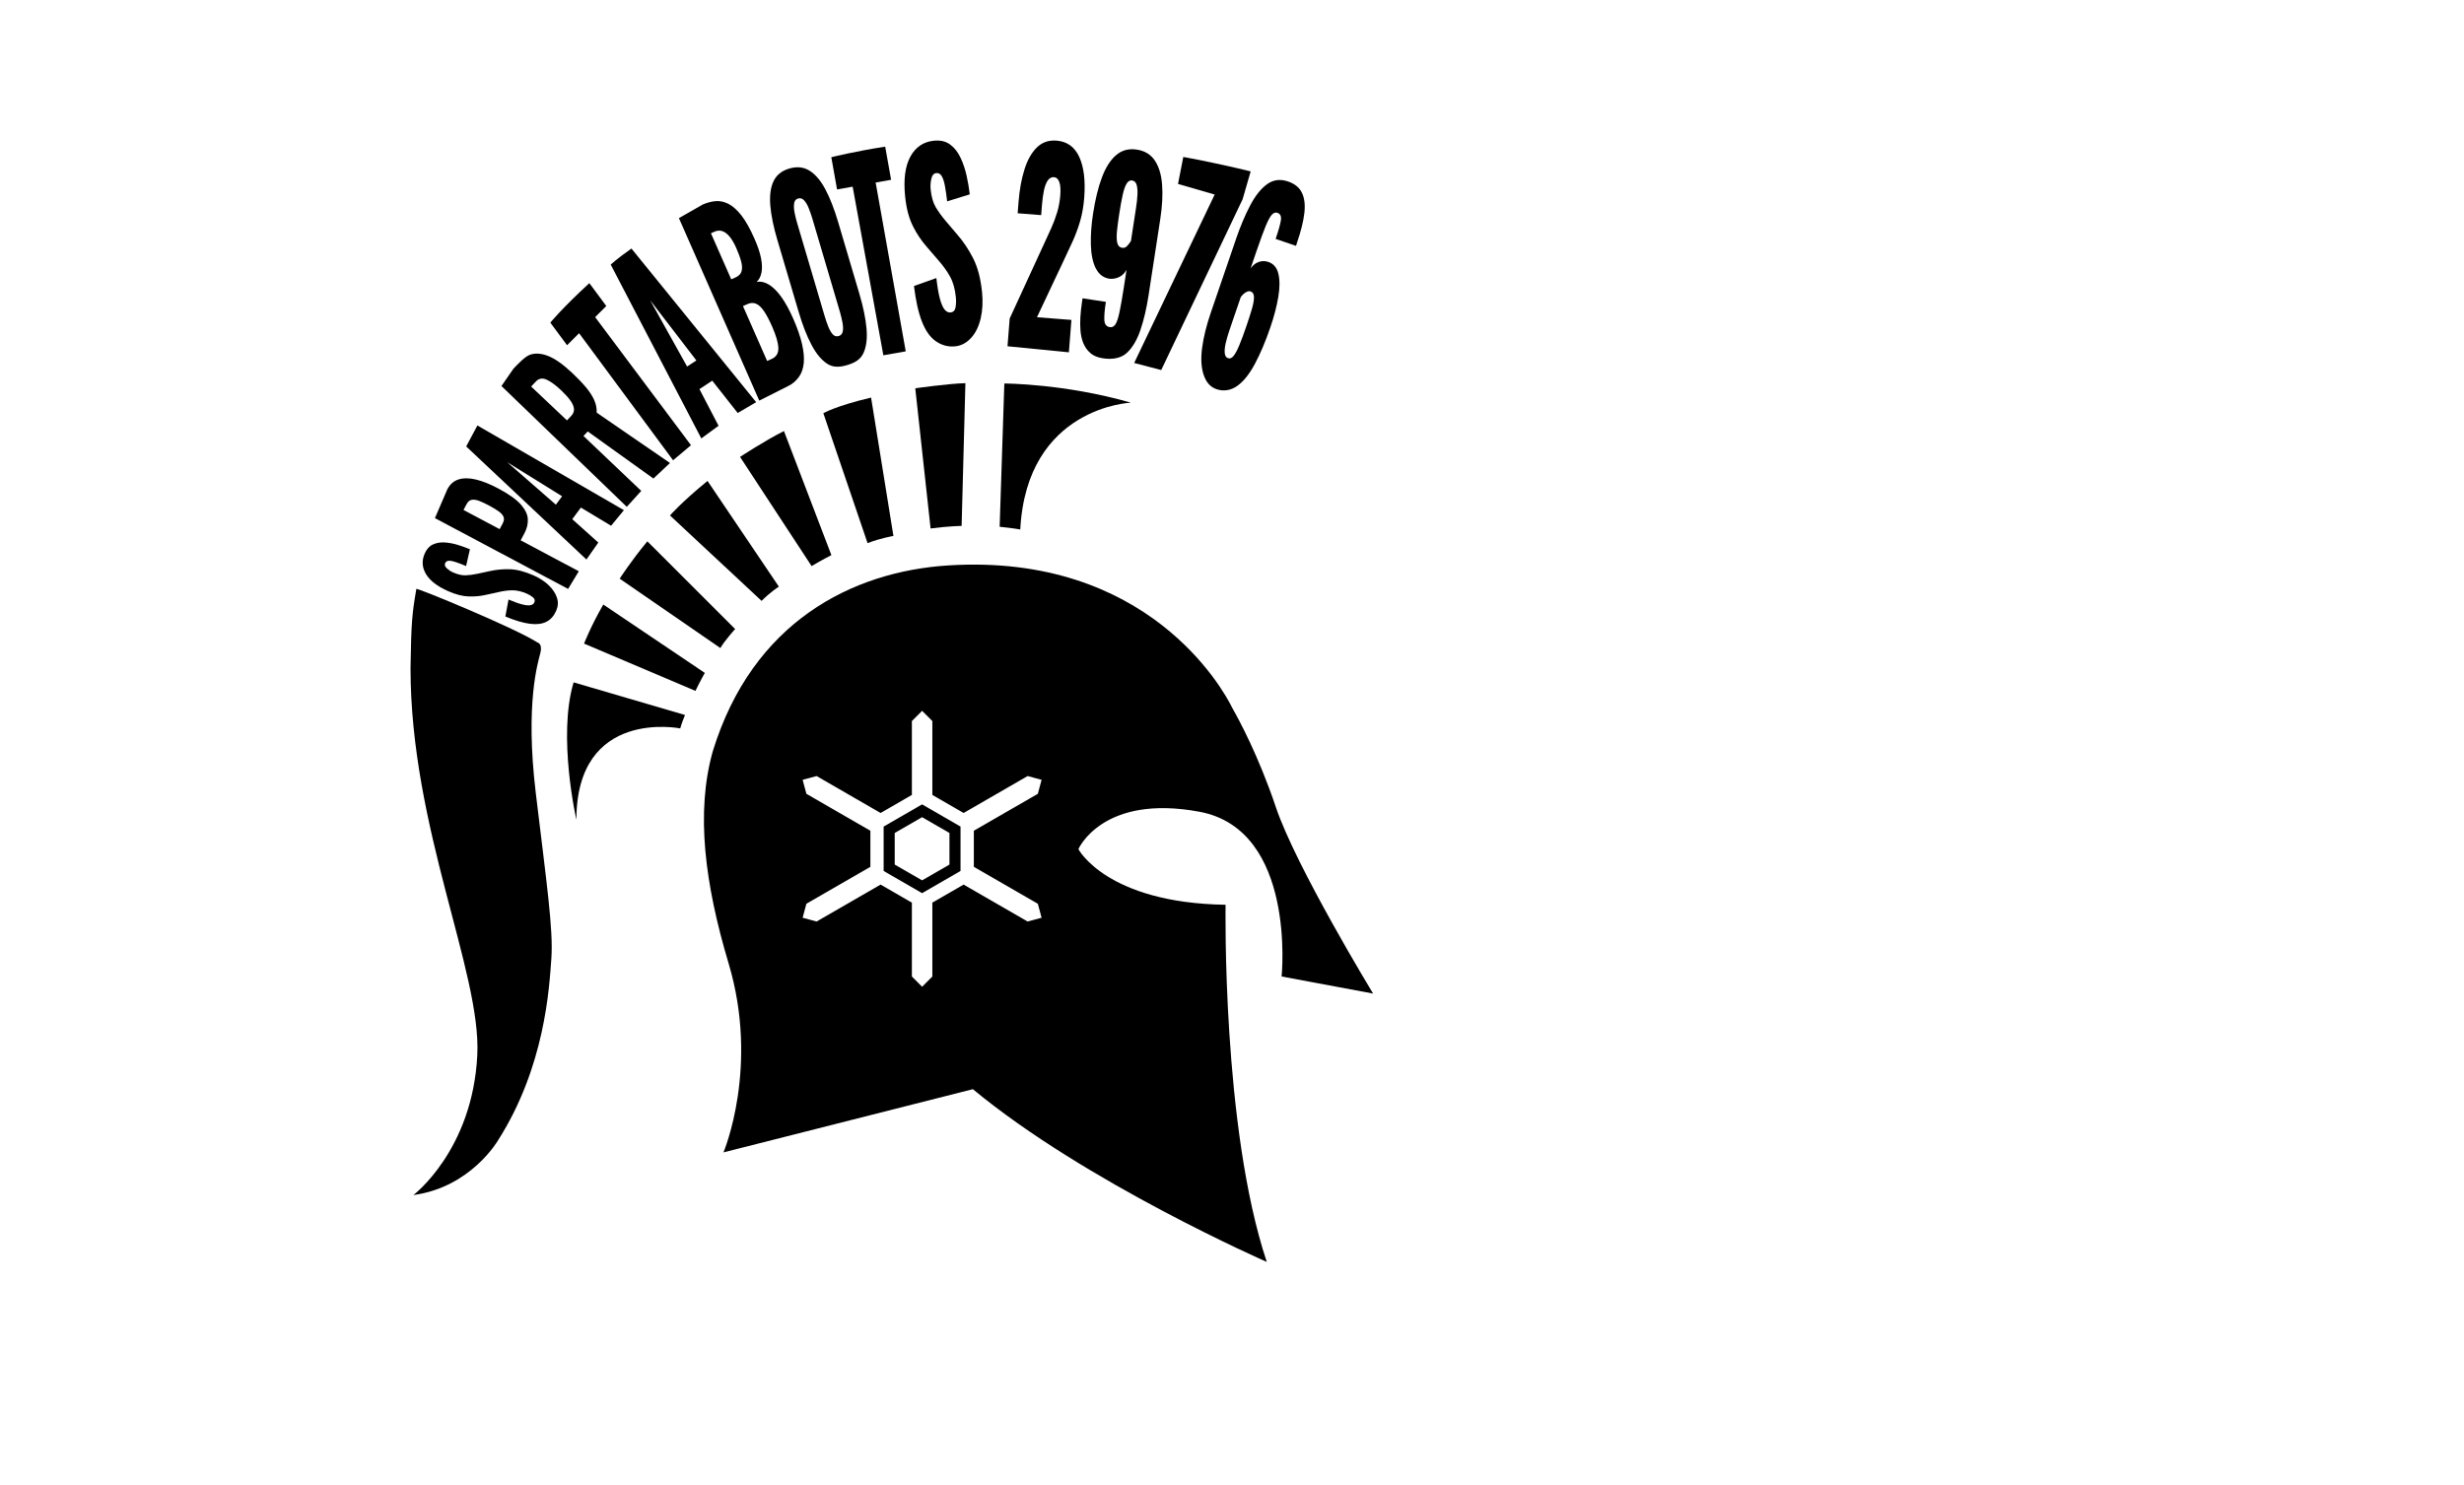
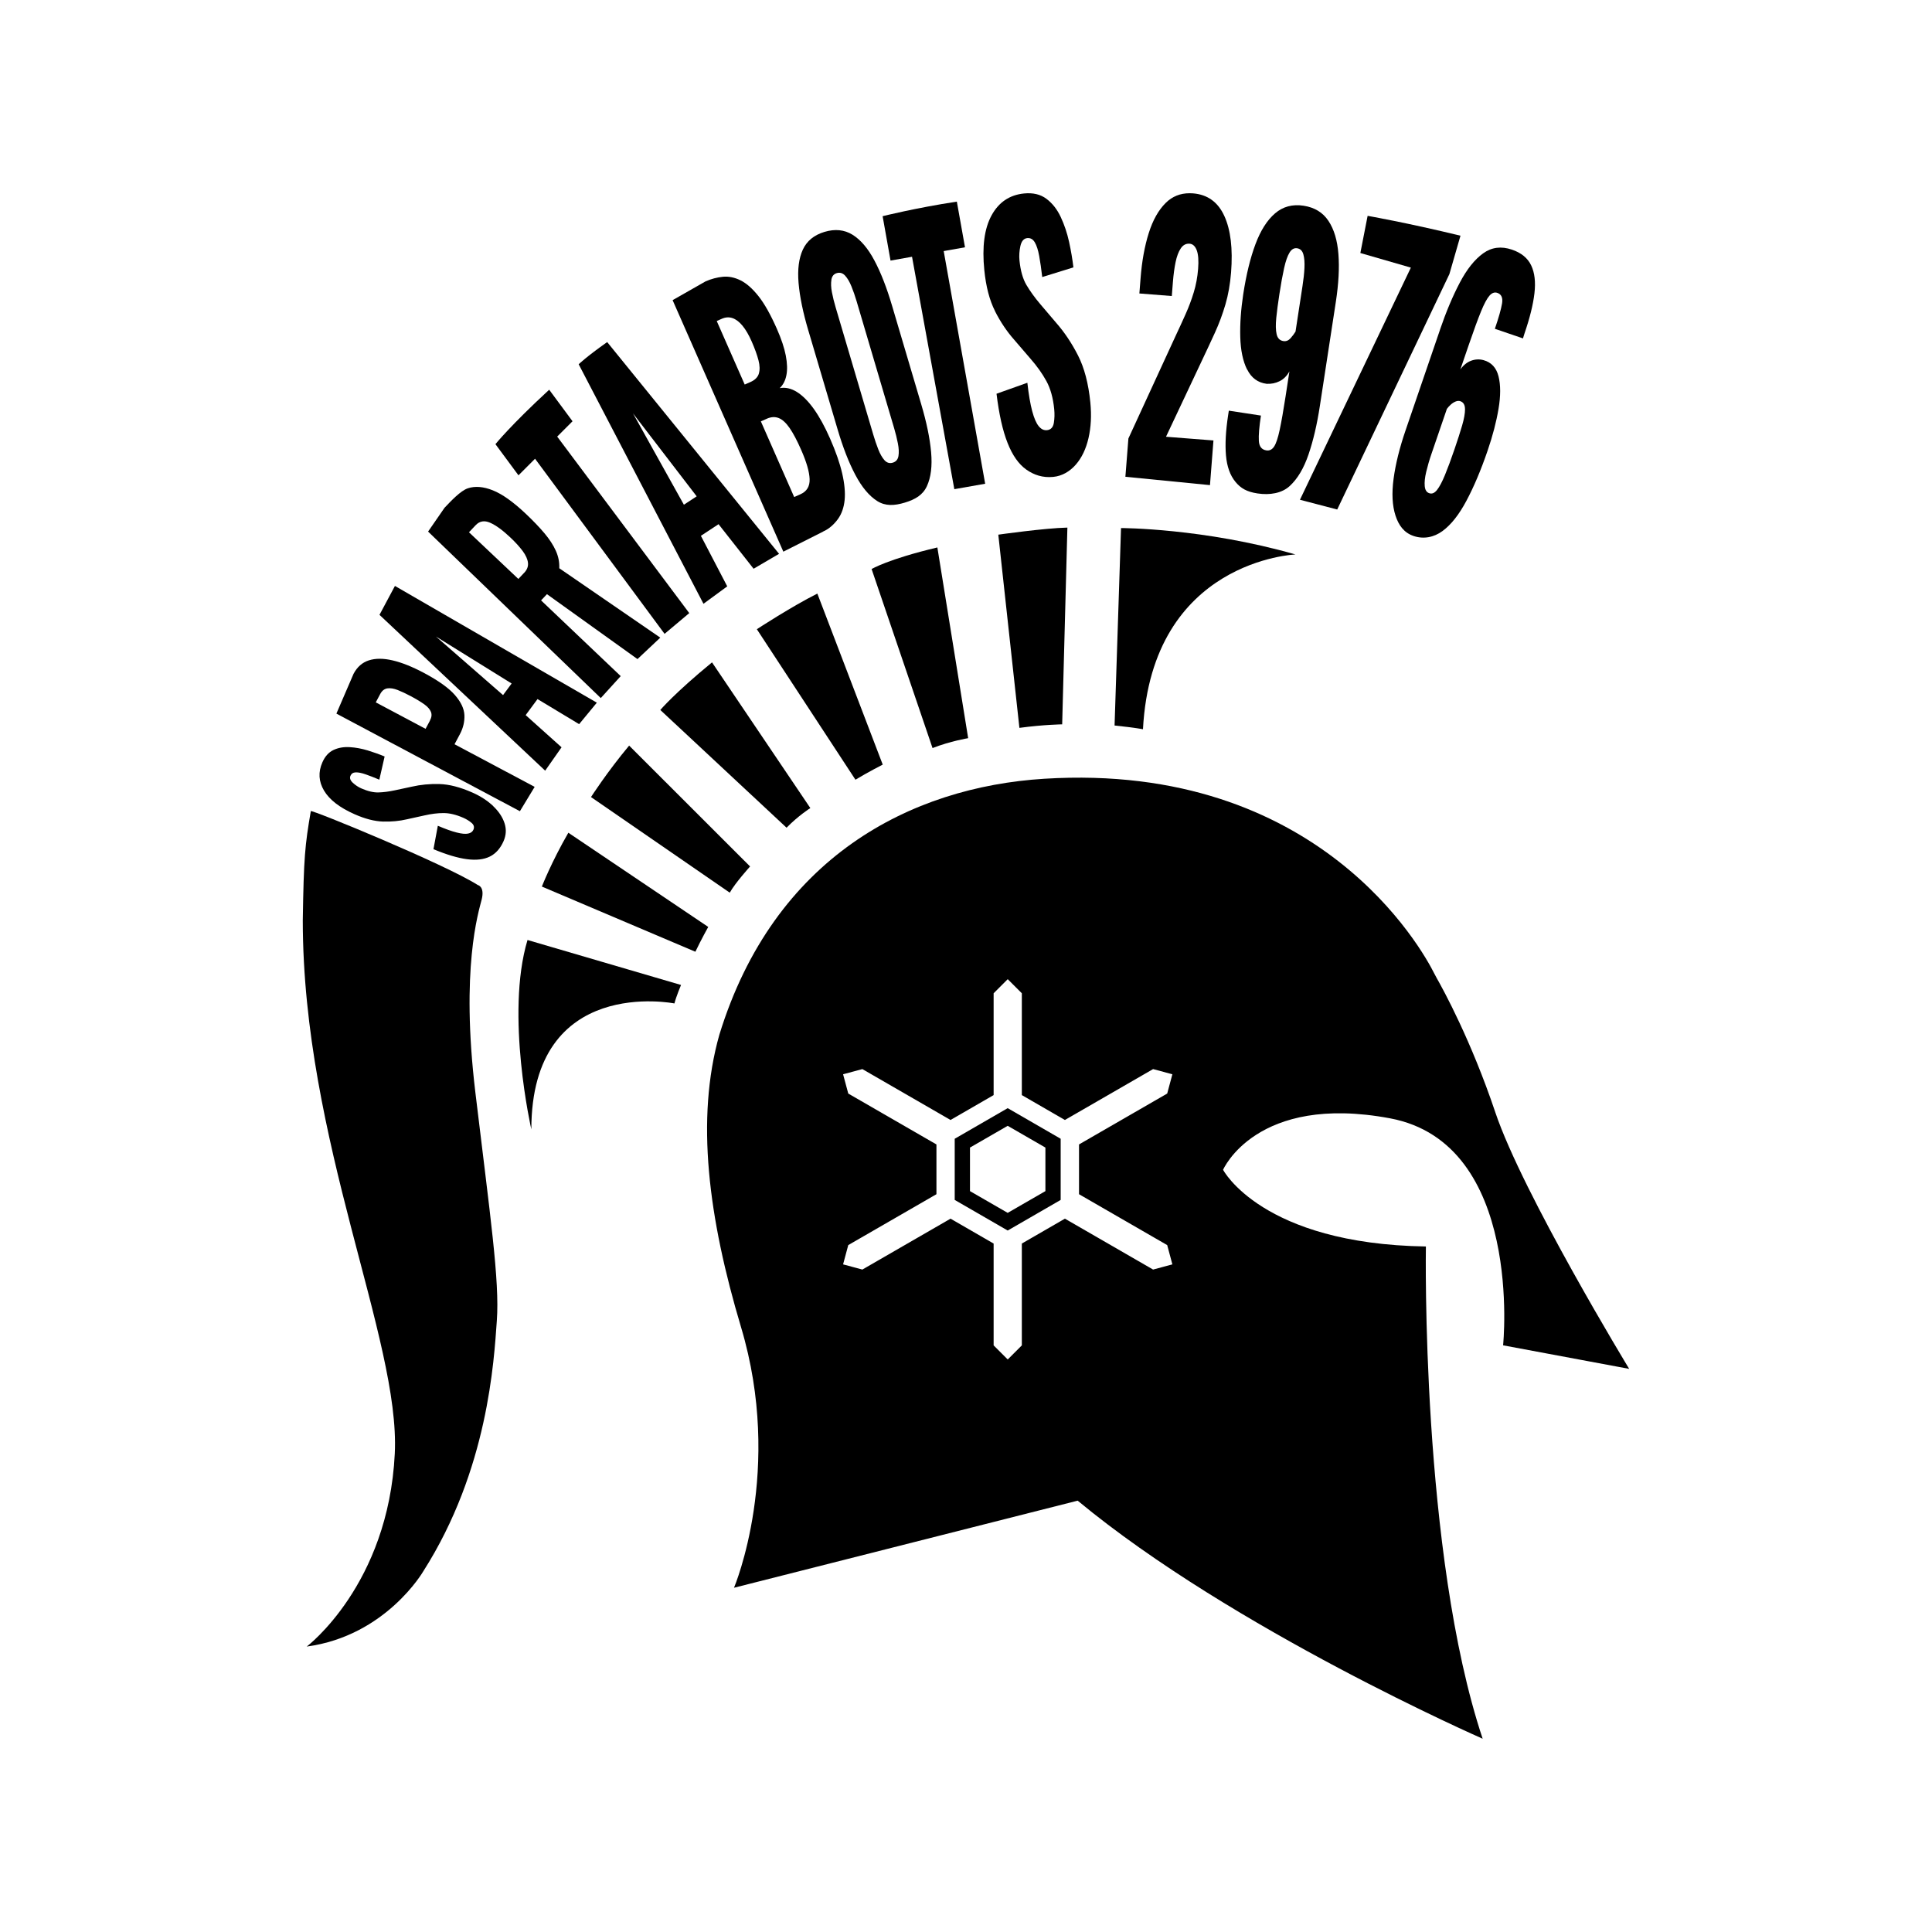
- <svg xmlns="http://www.w3.org/2000/svg" id="main" viewBox="0 0 878.7 529.41">
+ <svg xmlns="http://www.w3.org/2000/svg" id="main" viewBox="0 0 500 500">
  <g id="main-2" data-name="main">
    <g id="logo">
-       <path id="big_arc" data-name="big arc" d="M192.7,232.92c.84-3.37-1-3.74-1-3.74-8.4-5.36-43.11-19.61-43.22-19.13-1.52,8.86-1.83,11.93-2.08,28.3,.03,57,25.27,108.42,23.81,137.97-1.67,34.01-22.79,49.94-22.79,49.94,20.51-2.78,30.16-19.47,30.16-19.47,16.8-26.36,18.29-54.5,19.04-64.86,.75-10.36-1.73-27.15-5.56-59.12-3.83-31.97,.8-46.53,1.64-49.9Z" />
-       <path id="S_partabots2976" data-name="S partabots2976" d="M195.67,208.73c-1.47-1.39-3.27-2.56-5.4-3.5-3.15-1.39-5.98-2.12-8.5-2.19-2.52-.07-4.9,.16-7.15,.68l-4.38,.94c-1.53,.33-2.94,.51-4.24,.55-1.29,.04-2.78-.31-4.47-1.05-.79-.35-1.51-.83-2.18-1.45-.67-.62-.87-1.23-.6-1.83,.24-.55,.69-.84,1.35-.86,.66-.02,1.5,.14,2.53,.5,1.03,.35,2.22,.82,3.58,1.39l1.37-6c-1.36-.57-2.82-1.09-4.38-1.57-1.56-.47-3.11-.76-4.66-.85s-2.94,.15-4.18,.73c-1.24,.58-2.21,1.65-2.89,3.21-1.11,2.51-.97,4.95,.43,7.31,1.4,2.36,4.02,4.39,7.88,6.1,2.73,1.21,5.19,1.84,7.38,1.91,2.19,.06,4.25-.13,6.2-.59l4.54-1c1.74-.4,3.39-.61,4.93-.61,1.55,0,3.25,.41,5.13,1.23,.79,.35,1.49,.78,2.11,1.3,.62,.52,.78,1.11,.49,1.78-.23,.53-.69,.86-1.38,1-.69,.14-1.68,.05-2.96-.28-1.29-.32-2.91-.91-4.87-1.74l-1.13,6.06c3.4,1.42,6.3,2.28,8.69,2.59,2.39,.31,4.36,.08,5.91-.69,1.55-.77,2.71-2.11,3.52-3.93,.69-1.56,.79-3.09,.28-4.67-.51-1.58-1.5-3.07-2.96-4.46Z" />
-       <path id="s_P_artabots2976" data-name="s P artabots2976" d="M185.68,192.72l1.39-2.61c.85-1.6,1.23-3.24,1.16-4.92-.08-1.69-.91-3.43-2.49-5.23-1.58-1.8-4.25-3.7-8-5.7-3-1.59-5.69-2.67-8.09-3.23-2.39-.56-4.44-.56-6.15-.01s-3.02,1.71-3.96,3.48l-4.44,10.3,47.49,25.26,3.82-6.3-20.72-11.02Zm-6.34-6.16l-1.16,2.18-12.89-6.85,1.14-2.14c.46-.87,1.08-1.36,1.86-1.48,.78-.11,1.67,.03,2.66,.42,1,.39,2.12,.92,3.35,1.57,1.48,.79,2.66,1.5,3.55,2.14,.89,.64,1.46,1.3,1.72,1.96,.26,.67,.18,1.4-.25,2.2Z" />
-       <path id="sp_A_rtabots2976" data-name="sp A rtabots2976" d="M213.37,193.52l-9.29-8.33,3.07-4.15,10.77,6.49,4.58-5.56-52.25-30.21-4,7.48,42.88,40.33,4.24-6.05Zm-15.14-13.51l-17.37-15.16,19.59,12.16-2.22,3Z" />
-       <path id="spa_R_tabos2976" data-name="spa R tabos2976" d="M228.69,175.11l-20.62-19.61,1.52-1.61,23.43,16.8,5.9-5.55-26.14-17.96c.07-1.52-.22-3.02-.88-4.5-.66-1.48-1.65-3-2.97-4.57-1.32-1.57-2.94-3.25-4.84-5.05-3.23-3.05-6.07-5.07-8.5-6.04-2.43-.97-4.59-1.15-6.46-.53-1.88,.61-4.42,3.33-6.05,5.05l-4.25,6.15,44.69,43.09,5.16-5.68Zm-25.01-26.74l-1.49,1.58-12.78-12.08,1.73-1.83c1.01-1.07,2.26-1.29,3.74-.64,1.48,.65,3.21,1.9,5.19,3.77,1.37,1.29,2.45,2.49,3.26,3.58,.8,1.09,1.25,2.11,1.35,3.03,.1,.93-.23,1.79-.99,2.59Z" />
-       <path id="spar_T_abots2976" data-name="spar T abots2976" d="M206.51,118.85l33.52,45.32,6.39-5.37-34.18-45.68,3.97-3.97-6.04-8.16c-9.98,9.2-13.91,14.09-13.91,14.09l5.96,8.06,4.28-4.28Z" />
-       <path id="spart_A_bots2976" data-name="spart A bots2976" d="M256.25,151.87l-6.82-13.08,4.57-3.01,9.07,11.53,6.59-3.86-44.48-54.8c-5.43,3.83-7.38,5.74-7.38,5.74l32.3,61.99,6.15-4.51Zm-11.22-21.13l-13.18-23.65,16.49,21.48-3.31,2.17Z" />
-       <path id="sparta_B_ots2976" data-name="sparta B ots2976" d="M281.02,137.7c1.67-.73,2.93-1.95,3.89-3.27,.95-1.32,1.52-2.95,1.72-4.89,.19-1.94-.02-4.24-.63-6.89-.61-2.65-1.66-5.67-3.15-9.05-1.37-3.12-2.78-5.67-4.21-7.67-1.44-2-2.9-3.46-4.38-4.38-1.48-.92-2.96-1.25-4.43-.98,.88-.84,1.46-1.96,1.73-3.36,.28-1.4,.22-3.09-.16-5.08-.38-1.98-1.15-4.29-2.31-6.92-1.61-3.65-3.19-6.47-4.75-8.44-1.56-1.97-3.12-3.34-4.66-4.1-1.55-.76-3.07-1.07-4.58-.92-1.5,.15-2.99,.55-4.46,1.19l-8.53,4.86,28.66,65.09,10.27-5.18Zm-16.59-40.87c-.3,.93-1.02,1.65-2.18,2.16l-1.48,.65-7.24-16.44,1.31-.58c.96-.42,1.89-.48,2.78-.17,.89,.31,1.76,.97,2.59,1.98,.83,1.01,1.63,2.38,2.38,4.1,.8,1.83,1.38,3.43,1.74,4.81,.36,1.38,.39,2.54,.09,3.47Zm2.09,11.64c1.1-.48,2.12-.53,3.07-.15s1.88,1.24,2.8,2.57c.92,1.33,1.93,3.23,3.01,5.7,1.37,3.12,2.1,5.62,2.17,7.51,.07,1.89-.72,3.2-2.39,3.94l-1.61,.71-8.62-19.58,1.57-.69Z" />
-       <path id="spartab_O_ts2976" data-name="spartab O ts2976" d="M277.28,85.79l7.53,25.45c1.38,4.68,2.91,8.61,4.6,11.79,1.68,3.18,3.57,5.44,5.67,6.77,2.1,1.33,4.42,1.21,7.11,.4,2.72-.82,4.68-1.98,5.73-4.26,1.05-2.28,1.41-5.21,1.09-8.8-.32-3.59-1.17-7.72-2.56-12.4l-7.53-25.45c-1.4-4.74-2.93-8.66-4.6-11.79-1.66-3.12-3.55-5.33-5.66-6.64-2.11-1.3-4.52-1.54-7.24-.73-2.69,.81-4.56,2.33-5.6,4.58-1.04,2.25-1.41,5.13-1.11,8.66,.3,3.53,1.15,7.66,2.56,12.4Zm5.92-13.28c.15-.9,.61-1.47,1.38-1.7,.83-.25,1.55-.03,2.17,.64,.62,.67,1.16,1.6,1.64,2.78,.48,1.18,.92,2.44,1.32,3.79l9.75,32.98c.38,1.3,.7,2.58,.95,3.86,.25,1.28,.3,2.37,.15,3.27-.15,.91-.64,1.48-1.47,1.73-.83,.25-1.54,.03-2.15-.64-.6-.68-1.14-1.62-1.61-2.83-.47-1.21-.9-2.46-1.28-3.76l-9.75-32.98c-.4-1.35-.72-2.65-.96-3.9-.24-1.25-.28-2.32-.13-3.23Z" />
-       <path id="spartabo_T_s2976" data-name="spartabo T s2976" d="M304.07,66.57l10.95,60.16,7.98-1.41-10.73-60.21,5.51-.98-2.11-11.82c-10.69,1.63-19.21,3.77-19.21,3.77l2.05,11.49,5.56-.99Z" />
-       <path id="spartabot_S_2976" data-name="spartabot S 2976" d="M325.54,80.64c1.41,2.79,3.06,5.24,4.93,7.36l4.28,4.98c1.67,1.9,3.03,3.82,4.09,5.75,1.06,1.93,1.74,4.36,2.03,7.29,.12,1.23,.09,2.42-.1,3.56-.19,1.14-.79,1.77-1.78,1.87-.79,.08-1.5-.26-2.13-1.03-.63-.76-1.2-2.07-1.69-3.91-.49-1.84-.91-4.28-1.25-7.33l-7.98,2.84c.64,5.26,1.58,9.5,2.85,12.71,1.26,3.22,2.88,5.52,4.86,6.92,1.98,1.4,4.27,2.16,6.98,1.89,2.32-.23,4.3-1.43,5.83-3.18,1.53-1.75,2.63-4.04,3.28-6.85,.65-2.82,.81-5.89,.48-9.23-.49-4.92-1.56-8.98-3.2-12.19-1.64-3.21-3.53-6.03-5.69-8.48l-4.1-4.82c-1.43-1.69-2.61-3.33-3.55-4.92-.94-1.59-1.53-3.7-1.8-6.34-.12-1.23-.04-2.48,.24-3.75,.29-1.27,.88-1.95,1.77-2.04,.82-.08,1.47,.28,1.95,1.09,.48,.81,.86,1.99,1.14,3.52,.28,1.54,.54,3.36,.79,5.47l8.07-2.5c-.25-2.1-.62-4.3-1.12-6.59-.5-2.29-1.22-4.43-2.16-6.44s-2.18-3.58-3.72-4.73c-1.54-1.15-3.47-1.6-5.79-1.37-3.74,.38-6.54,2.27-8.4,5.68-1.86,3.41-2.48,8.13-1.87,14.16,.43,4.28,1.35,7.8,2.77,10.59Z" />
-       <path id="spartabots_2_976" data-name="spartabots 2 976" d="M382.08,114.11l-12.28-.96,9.25-19.62c1.21-2.54,2.35-4.99,3.42-7.33,1.07-2.34,1.97-4.77,2.71-7.29,.74-2.52,1.22-5.28,1.46-8.27,.48-6.16-.1-11.04-1.75-14.64-1.65-3.6-4.35-5.54-8.12-5.84-.3-.02-.59-.03-.88-.03-2.41,0-4.46,.83-6.14,2.48-1.88,1.85-3.36,4.47-4.42,7.85-1.07,3.39-1.77,7.27-2.11,11.67l-.31,3.94,8.39,.66,.29-3.66c.15-1.89,.38-3.59,.69-5.1,.31-1.51,.76-2.7,1.35-3.58,.59-.87,1.35-1.27,2.28-1.2,.83,.07,1.44,.63,1.85,1.71,.4,1.08,.52,2.68,.35,4.81-.17,2.14-.54,4.16-1.13,6.08-.58,1.92-1.29,3.8-2.11,5.63-.82,1.84-1.69,3.74-2.61,5.69l-12.19,26.49-.78,9.91,21.89,2.16,.9-11.54Z" />
-       <path id="spartabots2_9_76" data-name="spartabots2 9 76" d="M390.81,95.74c1.08,2.18,2.76,3.42,5.04,3.71,1.19,.06,2.31-.16,3.35-.68,1.04-.51,1.89-1.36,2.54-2.54l-.99,6.45c-.57,3.7-1.08,6.6-1.53,8.7-.45,2.1-.93,3.54-1.45,4.32-.52,.78-1.19,1.1-2,.98-1.21-.19-1.85-1-1.94-2.45-.09-1.45,.09-3.64,.54-6.56l-8.31-1.27c-.03,.18-.06,.37-.09,.58-.03,.21-.06,.4-.09,.58-.62,4.06-.81,7.53-.56,10.41,.25,2.88,1.06,5.16,2.44,6.84,1.38,1.68,2.94,2.59,5.71,3.01,3.2,.49,6.32-.05,8.34-1.91,2.03-1.86,3.65-4.59,4.88-8.19,1.22-3.6,2.2-7.76,2.92-12.48l4.15-27.04c.71-4.66,.94-8.76,.66-12.32-.27-3.56-1.13-6.42-2.58-8.6-1.45-2.18-3.59-3.48-6.43-3.92-2.87-.44-5.34,.22-7.39,1.98-2.05,1.76-3.74,4.42-5.07,7.98-1.33,3.55-2.38,7.87-3.16,12.94-.6,3.94-.86,7.63-.77,11.06,.09,3.44,.68,6.25,1.76,8.43Zm7.53-13.37c.18-1.77,.45-3.83,.81-6.15,.41-2.69,.82-4.93,1.22-6.73,.4-1.8,.87-3.13,1.4-4,.53-.87,1.19-1.24,1.97-1.12,.82,.13,1.35,.65,1.61,1.58,.26,.93,.35,2.1,.28,3.53-.07,1.42-.24,2.97-.5,4.64l-1.81,11.82c-.34,.56-.77,1.13-1.3,1.73-.53,.59-1.15,.83-1.85,.72-.92-.14-1.5-.74-1.74-1.78-.24-1.04-.27-2.45-.09-4.23Z" />
-       <path id="spartabots29_7_6" data-name="spartabots29 7 6" d="M404.47,129.47l9.64,2.52,29.03-60.92,2.87-9.94c-13.91-3.38-24.03-5.14-24.03-5.14l-1.88,9.62,13.07,3.78-28.71,60.09Z" />
-       <path id="spartabots297_6" data-name="spartabots297 6" d="M440.7,85.5l-8.9,25.99c-1.56,4.55-2.59,8.73-3.1,12.52s-.34,6.97,.49,9.53c.83,2.56,2.21,4.44,4.65,5.28,2.62,.9,5.3,.36,7.51-1.26,2.21-1.62,4.28-4.23,6.2-7.84,1.92-3.6,3.75-7.92,5.47-12.94,1.34-3.9,2.28-7.53,2.84-10.87,.56-3.34,.56-6.14,0-8.38-.56-2.24-1.85-3.64-3.87-4.2-1.07-.3-2.14-.25-3.21,.14-1.07,.39-2,1.15-2.8,2.26l2.19-6.39c1.28-3.73,2.33-6.6,3.16-8.63,.83-2.03,1.57-3.39,2.21-4.1,.64-.71,1.31-.94,2.02-.69,1.05,.36,1.45,1.28,1.21,2.74-.25,1.47-.86,3.65-1.86,6.55l7.28,2.49c.06-.18,.12-.37,.17-.58,.06-.21,.12-.44,.21-.67,1.38-4.02,2.24-7.49,2.58-10.41,.34-2.92,.07-5.33-.84-7.23-.9-1.9-2.56-3.26-4.97-4.08-2.78-.95-5.27-.63-7.47,.96-2.2,1.59-4.22,4.12-6.04,7.59-1.83,3.47-3.54,7.54-5.14,12.21Zm6.49,20.51c0,1.09-.25,2.51-.76,4.25-.51,1.74-1.17,3.8-1.98,6.16-.91,2.66-1.73,4.87-2.46,6.64-.73,1.77-1.41,3.05-2.05,3.86-.64,.81-1.31,1.09-2.02,.84-.68-.23-1.07-.84-1.16-1.83-.09-.99,.03-2.22,.38-3.68,.35-1.47,.79-3,1.34-4.6l4.01-11.71c.27-.37,.6-.74,1-1.1,.4-.36,.82-.63,1.26-.81,.44-.18,.85-.21,1.22-.08,.8,.27,1.21,.96,1.21,2.05Z" />
-       <path id="helmet" d="M455.01,287.95c-6.24-18.55-13.45-31.71-15.16-34.71-.23-.41-.45-.82-.66-1.24-2.97-5.92-29.68-54.75-100.9-50.33-34.56,2.15-69.94,20.29-84.08,66.24-6.18,21.82-2.84,47.42,5.62,75.72,11.03,36.89-1.73,67.17-1.83,67.41,0,0,0,0,0,0l88.94-22.54s0,0,0,0c40.18,33.3,104.81,61.61,104.81,61.61-16.02-48.06-14.69-127.3-14.69-127.39,0,0,0,0,0,0-42.48-.67-52.49-19.85-52.49-19.85,0,0,8.58-19.8,43.21-13.32,34.58,6.47,29.28,58.59,29.26,58.75,0,0,0,0,0,0l32.63,6.09s-27.54-45.26-34.67-66.46Zm-84.9,34.41l1.34,4.99-4.99,1.34-22.82-13.17-11.15,6.44v26.35l-3.65,3.65-3.65-3.65v-26.35l-11.15-6.44-22.82,13.17-4.99-1.34,1.34-4.99,22.82-13.17v-12.88l-22.82-13.17-1.34-4.99,4.99-1.34,22.82,13.17,11.15-6.44v-26.35l3.65-3.65,3.65,3.65v26.35l11.15,6.44,22.82-13.17,4.99,1.34-1.34,4.99-22.82,13.17v12.88l22.82,13.17Z" />
-       <path id="inner_gear" data-name="inner gear" d="M315.12,294.83v15.83l13.71,7.92,13.71-7.92v-15.83l-13.71-7.92-13.71,7.92Zm23.47,13.55l-9.76,5.63-9.76-5.63v-11.27l9.76-5.63,9.76,5.63v11.27Z" />
-       <path id="arc_1_8" data-name="arc 1/8" d="M205.55,292.44c0-40.04,37.03-32.63,37.03-32.63,.49-1.89,1.71-4.78,1.71-4.78l-39.73-11.64c-5.81,19.33,1,49.05,1,49.05Z" />
-       <path id="arc_2_8" data-name="arc 2/8" d="M208.28,229.56l39.73,16.87c1.5-3.14,3.33-6.42,3.33-6.42l-36.2-24.38c-4.37,7.56-6.85,13.92-6.85,13.92Z" />
-       <path id="arc_3_8" data-name="arc 3/8" d="M220.98,206.4l35.92,24.75c1.4-2.51,5.26-6.78,5.26-6.78l-31.3-31.28c-5.69,6.81-9.87,13.32-9.87,13.32Z" />
-       <path id="arc_4_8" data-name="arc 4/8" d="M277.75,209.24l-25.44-37.7c-9.7,7.96-13.38,12.32-13.38,12.32l32.67,30.47c3.04-3.11,6.16-5.09,6.16-5.09Z" />
-       <path id="arc_5_8" data-name="arc 5/8" d="M296.49,198.01l-16.92-44.26c-6.66,3.33-15.66,9.22-15.66,9.22l25.52,38.95c3.09-1.88,7.06-3.91,7.06-3.91Z" />
-       <path id="arc_6_8" data-name="arc 6/8" d="M318.61,191.17l-7.97-49.36c-12.77,3.02-17.02,5.59-17.02,5.59l15.77,46.33c4.55-1.79,9.21-2.56,9.21-2.56Z" />
-       <path id="arc_7_8" data-name="arc 7/8" d="M331.86,188.5c6.45-.86,11.07-.91,11.07-.91l1.35-50.92c-5.91,.13-17.88,1.83-17.88,1.83l5.46,50Z" />
-       <path id="arc_8_8" data-name="arc 8/8" d="M403.33,143.63c-23.83-6.84-45.17-6.84-45.17-6.84l-1.67,51.1c5.53,.58,7.35,.97,7.35,.97,2.32-43.79,39.49-45.24,39.49-45.24Z" />
+       <path id="big_arc" data-name="big arc" d="M124.66,232.79c.84-3.37-1-3.74-1-3.74-8.4-5.36-43.11-19.61-43.22-19.13-1.52,8.86-1.83,11.93-2.08,28.3,.03,57,25.27,108.42,23.81,137.97-1.67,34.01-22.79,49.94-22.79,49.94,20.51-2.78,30.16-19.47,30.16-19.47,16.8-26.36,18.29-54.5,19.04-64.86,.75-10.36-1.73-27.15-5.56-59.12-3.83-31.97,.8-46.53,1.64-49.9Z" />
+       <path id="S_partabots2976" data-name="S partabots2976" d="M127.63,208.6c-1.47-1.39-3.27-2.56-5.4-3.5-3.15-1.39-5.98-2.12-8.5-2.19-2.52-.07-4.9,.16-7.15,.68l-4.38,.94c-1.53,.33-2.94,.51-4.24,.55-1.29,.04-2.78-.31-4.47-1.05-.79-.35-1.51-.83-2.18-1.45-.67-.62-.87-1.23-.6-1.83,.24-.55,.69-.84,1.35-.86,.66-.02,1.5,.14,2.53,.5,1.03,.35,2.22,.82,3.58,1.39l1.37-6c-1.36-.57-2.82-1.09-4.38-1.57-1.56-.47-3.11-.76-4.66-.85s-2.94,.15-4.18,.73c-1.24,.58-2.21,1.65-2.89,3.21-1.11,2.51-.97,4.95,.43,7.31,1.4,2.36,4.02,4.39,7.88,6.1,2.73,1.21,5.19,1.84,7.38,1.91,2.19,.06,4.25-.13,6.2-.59l4.54-1c1.74-.4,3.39-.61,4.93-.61,1.55,0,3.25,.41,5.13,1.23,.79,.35,1.49,.78,2.11,1.3,.62,.52,.78,1.11,.49,1.78-.23,.53-.69,.86-1.38,1-.69,.14-1.68,.05-2.96-.28-1.29-.32-2.91-.91-4.87-1.74l-1.13,6.06c3.4,1.42,6.3,2.28,8.69,2.59,2.39,.31,4.36,.08,5.91-.69,1.55-.77,2.71-2.11,3.52-3.93,.69-1.56,.79-3.09,.28-4.67-.51-1.58-1.5-3.07-2.96-4.46Z" />
+       <path id="s_P_artabots2976" data-name="s P artabots2976" d="M117.64,192.6l1.39-2.61c.85-1.6,1.23-3.24,1.16-4.92-.08-1.69-.91-3.43-2.49-5.23-1.58-1.8-4.25-3.7-8-5.7-3-1.59-5.69-2.67-8.09-3.23-2.39-.56-4.44-.56-6.15-.01s-3.02,1.71-3.96,3.48l-4.44,10.3,47.49,25.26,3.82-6.3-20.72-11.02Zm-6.34-6.16l-1.16,2.18-12.89-6.85,1.14-2.14c.46-.87,1.08-1.36,1.86-1.48,.78-.11,1.67,.03,2.66,.42,1,.39,2.12,.92,3.35,1.57,1.48,.79,2.66,1.5,3.55,2.14,.89,.64,1.46,1.3,1.72,1.96,.26,.67,.18,1.4-.25,2.2Z" />
+       <path id="sp_A_rtabots2976" data-name="sp A rtabots2976" d="M145.33,193.4l-9.29-8.33,3.07-4.15,10.77,6.49,4.58-5.56-52.25-30.21-4,7.48,42.88,40.33,4.24-6.05Zm-15.14-13.51l-17.37-15.16,19.59,12.16-2.22,3Z" />
+       <path id="spa_R_tabos2976" data-name="spa R tabos2976" d="M160.65,174.99l-20.62-19.61,1.52-1.61,23.43,16.8,5.9-5.55-26.14-17.96c.07-1.52-.22-3.02-.88-4.5-.66-1.48-1.65-3-2.97-4.57-1.32-1.57-2.94-3.25-4.84-5.05-3.23-3.05-6.07-5.07-8.5-6.04-2.43-.97-4.59-1.15-6.46-.53-1.88,.61-4.42,3.33-6.05,5.05l-4.25,6.15,44.69,43.09,5.16-5.68Zm-25.01-26.74l-1.49,1.58-12.78-12.08,1.73-1.83c1.01-1.07,2.26-1.29,3.74-.64,1.48,.65,3.21,1.9,5.19,3.77,1.37,1.29,2.45,2.49,3.26,3.58,.8,1.09,1.25,2.11,1.35,3.03,.1,.93-.23,1.79-.99,2.59Z" />
+       <path id="spar_T_abots2976" data-name="spar T abots2976" d="M138.47,118.72l33.52,45.32,6.39-5.37-34.18-45.68,3.97-3.97-6.04-8.16c-9.98,9.2-13.91,14.09-13.91,14.09l5.96,8.06,4.28-4.28Z" />
+       <path id="spart_A_bots2976" data-name="spart A bots2976" d="M188.21,151.75l-6.82-13.08,4.57-3.01,9.07,11.53,6.59-3.86-44.48-54.8c-5.43,3.83-7.38,5.74-7.38,5.74l32.3,61.99,6.15-4.51Zm-11.22-21.13l-13.18-23.65,16.49,21.48-3.31,2.17Z" />
+       <path id="sparta_B_ots2976" data-name="sparta B ots2976" d="M212.98,137.58c1.67-.73,2.93-1.95,3.89-3.27,.95-1.32,1.52-2.95,1.72-4.89,.19-1.94-.02-4.24-.63-6.89-.61-2.65-1.66-5.67-3.15-9.05-1.37-3.12-2.78-5.67-4.21-7.67-1.44-2-2.9-3.46-4.38-4.38-1.48-.92-2.96-1.25-4.43-.98,.88-.84,1.46-1.96,1.73-3.36,.28-1.4,.22-3.09-.16-5.08-.38-1.98-1.15-4.29-2.31-6.92-1.61-3.65-3.19-6.47-4.75-8.44-1.56-1.97-3.12-3.34-4.66-4.1-1.55-.76-3.07-1.07-4.58-.92-1.5,.15-2.99,.55-4.46,1.19l-8.53,4.86,28.66,65.09,10.27-5.18Zm-16.59-40.87c-.3,.93-1.02,1.65-2.18,2.16l-1.48,.65-7.24-16.44,1.31-.58c.96-.42,1.89-.48,2.78-.17,.89,.31,1.76,.97,2.59,1.98,.83,1.01,1.63,2.38,2.38,4.1,.8,1.83,1.38,3.43,1.74,4.81,.36,1.38,.39,2.54,.09,3.47Zm2.09,11.64c1.1-.48,2.12-.53,3.07-.15s1.88,1.24,2.8,2.57c.92,1.33,1.93,3.23,3.01,5.7,1.37,3.12,2.1,5.62,2.17,7.51,.07,1.89-.72,3.2-2.39,3.94l-1.61,.71-8.62-19.58,1.57-.69Z" />
+       <path id="spartab_O_ts2976" data-name="spartab O ts2976" d="M209.24,85.67l7.53,25.45c1.38,4.68,2.91,8.61,4.6,11.79,1.68,3.18,3.57,5.44,5.67,6.77,2.1,1.33,4.42,1.21,7.11,.4,2.72-.82,4.68-1.98,5.73-4.26,1.05-2.28,1.41-5.21,1.09-8.8-.32-3.59-1.17-7.72-2.56-12.4l-7.53-25.45c-1.4-4.74-2.93-8.66-4.6-11.79-1.66-3.12-3.55-5.33-5.66-6.64-2.11-1.3-4.52-1.54-7.24-.73-2.69,.81-4.56,2.33-5.6,4.58-1.04,2.25-1.41,5.13-1.11,8.66,.3,3.53,1.15,7.66,2.56,12.4Zm5.92-13.28c.15-.9,.61-1.47,1.38-1.7,.83-.25,1.55-.03,2.17,.64,.62,.67,1.16,1.6,1.64,2.78,.48,1.18,.92,2.44,1.32,3.79l9.75,32.98c.38,1.3,.7,2.58,.95,3.86,.25,1.28,.3,2.37,.15,3.27-.15,.91-.64,1.48-1.47,1.73-.83,.25-1.54,.03-2.15-.64-.6-.68-1.14-1.62-1.61-2.83-.47-1.21-.9-2.46-1.28-3.76l-9.75-32.98c-.4-1.35-.72-2.65-.96-3.9-.24-1.25-.28-2.32-.13-3.23Z" />
+       <path id="spartabo_T_s2976" data-name="spartabo T s2976" d="M236.03,66.44l10.95,60.16,7.98-1.41-10.73-60.21,5.51-.98-2.11-11.82c-10.69,1.63-19.21,3.77-19.21,3.77l2.05,11.49,5.56-.99Z" />
+       <path id="spartabot_S_2976" data-name="spartabot S 2976" d="M257.5,80.52c1.41,2.79,3.06,5.24,4.93,7.36l4.28,4.98c1.67,1.9,3.03,3.82,4.09,5.75,1.06,1.93,1.74,4.36,2.03,7.29,.12,1.23,.09,2.42-.1,3.56-.19,1.14-.79,1.77-1.78,1.87-.79,.08-1.5-.26-2.13-1.03-.63-.76-1.2-2.07-1.69-3.91-.49-1.84-.91-4.28-1.25-7.33l-7.98,2.84c.64,5.26,1.58,9.5,2.85,12.71,1.26,3.22,2.88,5.52,4.86,6.92,1.98,1.4,4.27,2.16,6.98,1.89,2.32-.23,4.3-1.43,5.83-3.18,1.53-1.75,2.63-4.04,3.28-6.85,.65-2.82,.81-5.89,.48-9.23-.49-4.92-1.56-8.98-3.2-12.19-1.64-3.21-3.53-6.03-5.69-8.48l-4.1-4.82c-1.43-1.69-2.61-3.33-3.55-4.92-.94-1.59-1.53-3.7-1.8-6.34-.12-1.23-.04-2.48,.24-3.75,.29-1.27,.88-1.95,1.77-2.04,.82-.08,1.47,.28,1.95,1.09,.48,.81,.86,1.99,1.14,3.52,.28,1.54,.54,3.36,.79,5.47l8.07-2.5c-.25-2.1-.62-4.3-1.12-6.59-.5-2.29-1.22-4.43-2.16-6.44s-2.18-3.58-3.72-4.73c-1.54-1.15-3.47-1.6-5.79-1.37-3.74,.38-6.54,2.27-8.4,5.68-1.86,3.41-2.48,8.13-1.87,14.16,.43,4.28,1.35,7.8,2.77,10.59Z" />
+       <path id="spartabots_2_976" data-name="spartabots 2 976" d="M314.04,113.99l-12.28-.96,9.25-19.62c1.21-2.54,2.35-4.99,3.42-7.33,1.07-2.34,1.97-4.77,2.71-7.29,.74-2.52,1.22-5.28,1.46-8.27,.48-6.16-.1-11.04-1.75-14.64-1.65-3.6-4.35-5.54-8.12-5.84-.3-.02-.59-.03-.88-.03-2.41,0-4.46,.83-6.14,2.48-1.88,1.85-3.36,4.47-4.42,7.85-1.07,3.39-1.77,7.27-2.11,11.67l-.31,3.94,8.39,.66,.29-3.66c.15-1.89,.38-3.59,.69-5.1,.31-1.51,.76-2.7,1.35-3.58,.59-.87,1.35-1.27,2.28-1.2,.83,.07,1.44,.63,1.85,1.71,.4,1.08,.52,2.68,.35,4.81-.17,2.14-.54,4.16-1.13,6.08-.58,1.92-1.29,3.8-2.11,5.63-.82,1.84-1.69,3.74-2.61,5.69l-12.19,26.49-.78,9.91,21.89,2.16,.9-11.54Z" />
+       <path id="spartabots2_9_76" data-name="spartabots2 9 76" d="M322.77,95.62c1.08,2.18,2.76,3.42,5.04,3.71,1.19,.06,2.31-.16,3.35-.68,1.04-.51,1.89-1.36,2.54-2.54l-.99,6.45c-.57,3.7-1.08,6.6-1.53,8.7-.45,2.1-.93,3.54-1.45,4.32-.52,.78-1.19,1.1-2,.98-1.21-.19-1.85-1-1.94-2.45-.09-1.45,.09-3.64,.54-6.56l-8.31-1.27c-.03,.18-.06,.37-.09,.58-.03,.21-.06,.4-.09,.58-.62,4.06-.81,7.53-.56,10.41,.25,2.88,1.06,5.16,2.44,6.84,1.38,1.68,2.94,2.59,5.71,3.01,3.2,.49,6.32-.05,8.34-1.91,2.03-1.86,3.65-4.59,4.88-8.19,1.22-3.6,2.2-7.76,2.92-12.48l4.15-27.04c.71-4.66,.94-8.76,.66-12.32-.27-3.56-1.13-6.42-2.58-8.6-1.45-2.18-3.59-3.48-6.43-3.92-2.87-.44-5.34,.22-7.39,1.98-2.05,1.76-3.74,4.42-5.07,7.98-1.33,3.55-2.38,7.87-3.16,12.94-.6,3.94-.86,7.63-.77,11.06,.09,3.44,.68,6.25,1.76,8.43Zm7.53-13.37c.18-1.77,.45-3.83,.81-6.15,.41-2.69,.82-4.93,1.22-6.73,.4-1.8,.87-3.13,1.4-4,.53-.87,1.19-1.24,1.97-1.12,.82,.13,1.35,.65,1.61,1.58,.26,.93,.35,2.1,.28,3.53-.07,1.42-.24,2.97-.5,4.64l-1.81,11.82c-.34,.56-.77,1.13-1.3,1.73-.53,.59-1.15,.83-1.85,.72-.92-.14-1.5-.74-1.74-1.78-.24-1.04-.27-2.45-.09-4.23Z" />
+       <path id="spartabots29_7_6" data-name="spartabots29 7 6" d="M336.43,129.34l9.64,2.52,29.03-60.92,2.87-9.94c-13.91-3.38-24.03-5.14-24.03-5.14l-1.88,9.62,13.07,3.78-28.71,60.09Z" />
+       <path id="spartabots297_6" data-name="spartabots297 6" d="M372.66,85.38l-8.9,25.99c-1.56,4.55-2.59,8.73-3.1,12.52s-.34,6.97,.49,9.53c.83,2.56,2.21,4.44,4.65,5.28,2.62,.9,5.3,.36,7.51-1.26,2.21-1.62,4.28-4.23,6.2-7.84,1.92-3.6,3.75-7.92,5.47-12.94,1.34-3.9,2.28-7.53,2.84-10.87,.56-3.34,.56-6.14,0-8.38-.56-2.24-1.85-3.64-3.87-4.2-1.07-.3-2.14-.25-3.21,.14-1.07,.39-2,1.15-2.8,2.26l2.19-6.39c1.28-3.73,2.33-6.6,3.16-8.63,.83-2.03,1.57-3.39,2.21-4.1,.64-.71,1.31-.94,2.02-.69,1.05,.36,1.45,1.28,1.21,2.74-.25,1.47-.86,3.65-1.86,6.55l7.28,2.49c.06-.18,.12-.37,.17-.58,.06-.21,.12-.44,.21-.67,1.38-4.02,2.24-7.49,2.58-10.41,.34-2.92,.07-5.33-.84-7.23-.9-1.9-2.56-3.26-4.97-4.08-2.78-.95-5.27-.63-7.47,.96-2.2,1.59-4.22,4.12-6.04,7.59-1.83,3.47-3.54,7.54-5.14,12.21Zm6.49,20.51c0,1.09-.25,2.51-.76,4.25-.51,1.74-1.17,3.8-1.98,6.16-.91,2.66-1.73,4.87-2.46,6.64-.73,1.77-1.41,3.05-2.05,3.86-.64,.81-1.31,1.09-2.02,.84-.68-.23-1.07-.84-1.16-1.83-.09-.99,.03-2.22,.38-3.68,.35-1.47,.79-3,1.34-4.6l4.01-11.71c.27-.37,.6-.74,1-1.1,.4-.36,.82-.63,1.26-.81,.44-.18,.85-.21,1.22-.08,.8,.27,1.21,.96,1.21,2.05Z" />
+       <path id="helmet" d="M386.97,287.82c-6.24-18.55-13.45-31.71-15.16-34.71-.23-.41-.45-.82-.66-1.24-2.97-5.92-29.68-54.75-100.9-50.33-34.56,2.15-69.94,20.29-84.08,66.24-6.18,21.82-2.84,47.42,5.62,75.72,11.03,36.89-1.73,67.17-1.83,67.41,0,0,0,0,0,0l88.94-22.54s0,0,0,0c40.18,33.3,104.81,61.61,104.81,61.61-16.02-48.06-14.69-127.3-14.69-127.39,0,0,0,0,0,0-42.48-.67-52.49-19.85-52.49-19.85,0,0,8.58-19.8,43.21-13.32,34.58,6.47,29.28,58.59,29.26,58.75,0,0,0,0,0,0l32.63,6.09s-27.54-45.26-34.67-66.46Zm-84.9,34.41l1.34,4.99-4.99,1.34-22.82-13.17-11.15,6.44v26.35l-3.65,3.65-3.65-3.65v-26.35l-11.15-6.44-22.82,13.17-4.99-1.34,1.34-4.99,22.82-13.17v-12.88l-22.82-13.17-1.34-4.99,4.99-1.34,22.82,13.17,11.15-6.44v-26.35l3.65-3.65,3.65,3.65v26.35l11.15,6.44,22.82-13.17,4.99,1.34-1.34,4.99-22.82,13.17v12.88l22.82,13.17Z" />
+       <path id="inner_gear" data-name="inner gear" d="M247.08,294.71v15.83l13.71,7.92,13.71-7.92v-15.83l-13.71-7.92-13.71,7.92Zm23.47,13.55l-9.76,5.63-9.76-5.63v-11.27l9.76-5.63,9.76,5.63v11.27Z" />
+       <path id="arc_1_8" data-name="arc 1/8" d="M137.51,292.32c0-40.04,37.03-32.63,37.03-32.63,.49-1.89,1.71-4.78,1.71-4.78l-39.73-11.64c-5.81,19.33,1,49.05,1,49.05Z" />
+       <path id="arc_2_8" data-name="arc 2/8" d="M140.23,229.44l39.73,16.87c1.5-3.14,3.33-6.42,3.33-6.42l-36.2-24.38c-4.37,7.56-6.85,13.92-6.85,13.92Z" />
+       <path id="arc_3_8" data-name="arc 3/8" d="M152.94,206.27l35.92,24.75c1.4-2.51,5.26-6.78,5.26-6.78l-31.3-31.28c-5.69,6.81-9.87,13.32-9.87,13.32Z" />
+       <path id="arc_4_8" data-name="arc 4/8" d="M209.71,209.12l-25.44-37.7c-9.7,7.96-13.38,12.32-13.38,12.32l32.67,30.47c3.04-3.11,6.16-5.09,6.16-5.09Z" />
+       <path id="arc_5_8" data-name="arc 5/8" d="M228.45,197.88l-16.92-44.26c-6.66,3.33-15.66,9.22-15.66,9.22l25.52,38.95c3.09-1.88,7.06-3.91,7.06-3.91Z" />
+       <path id="arc_6_8" data-name="arc 6/8" d="M250.56,191.04l-7.97-49.36c-12.77,3.02-17.02,5.59-17.02,5.59l15.77,46.33c4.55-1.79,9.21-2.56,9.21-2.56Z" />
+       <path id="arc_7_8" data-name="arc 7/8" d="M263.82,188.37c6.45-.86,11.07-.91,11.07-.91l1.35-50.92c-5.91,.13-17.88,1.83-17.88,1.83l5.46,50Z" />
+       <path id="arc_8_8" data-name="arc 8/8" d="M335.29,143.5c-23.83-6.84-45.17-6.84-45.17-6.84l-1.67,51.1c5.53,.58,7.35,.97,7.35,.97,2.32-43.79,39.49-45.24,39.49-45.24Z" />
    </g>
  </g>
</svg>
